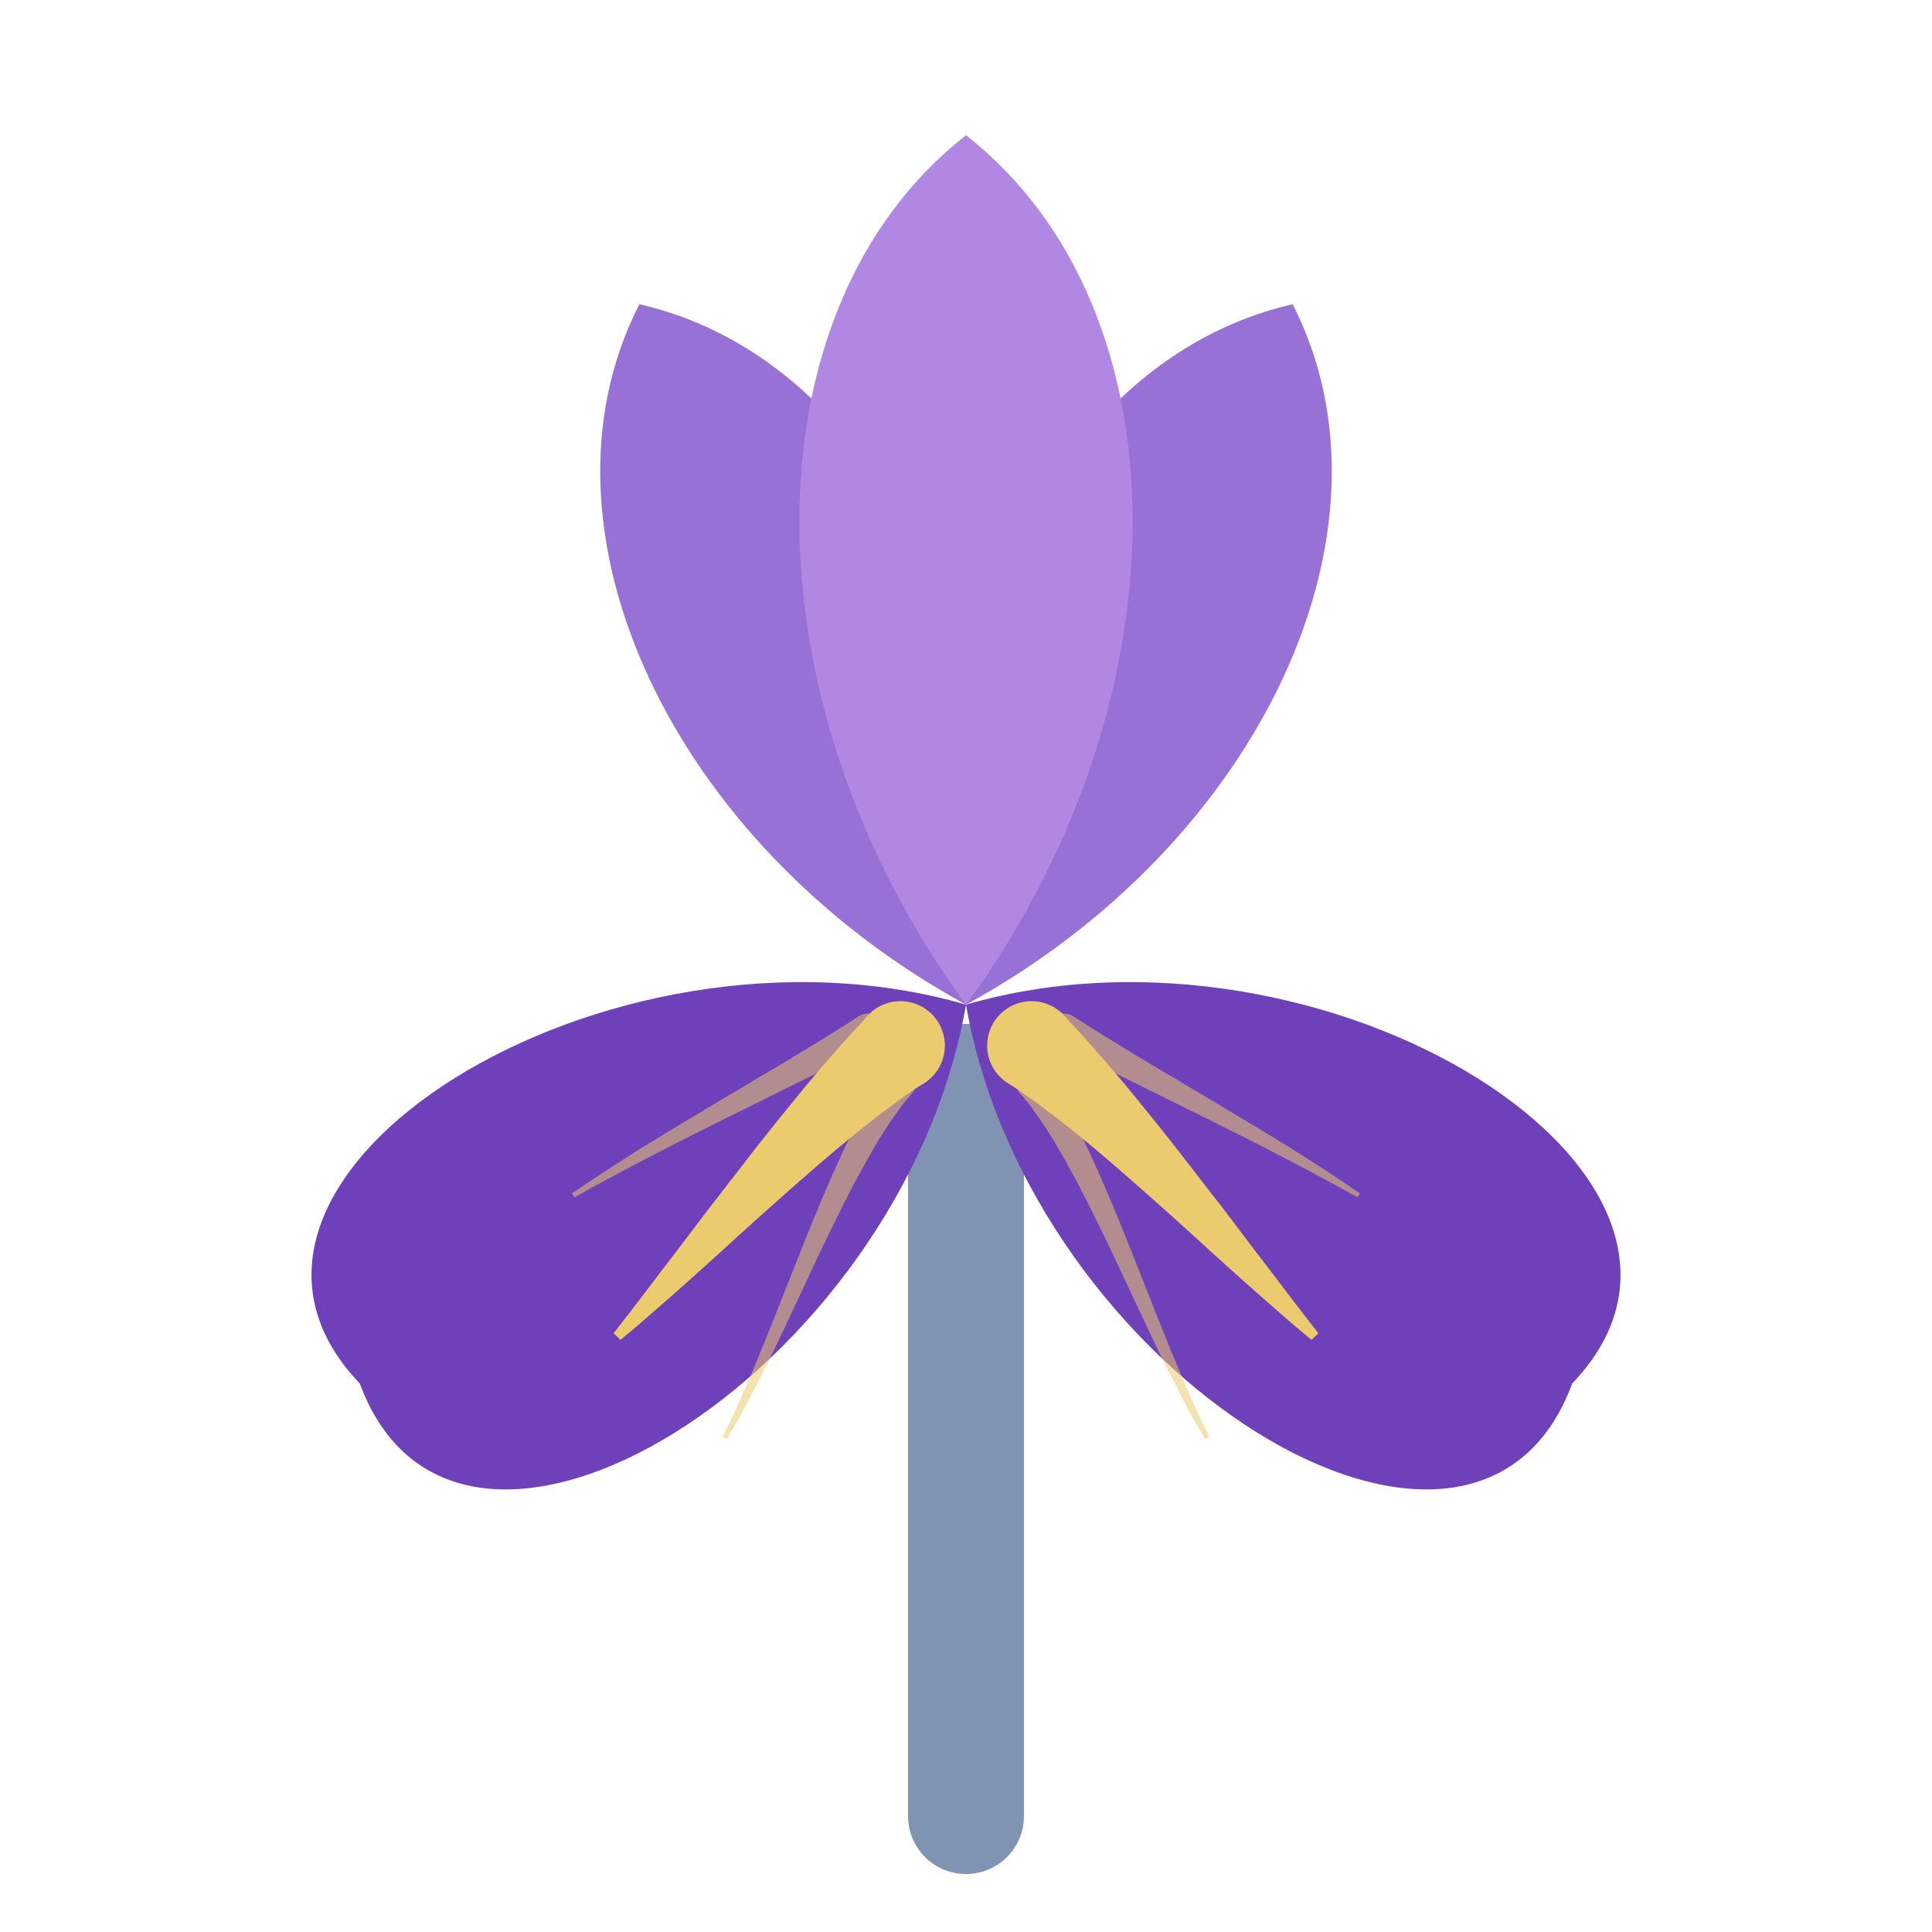
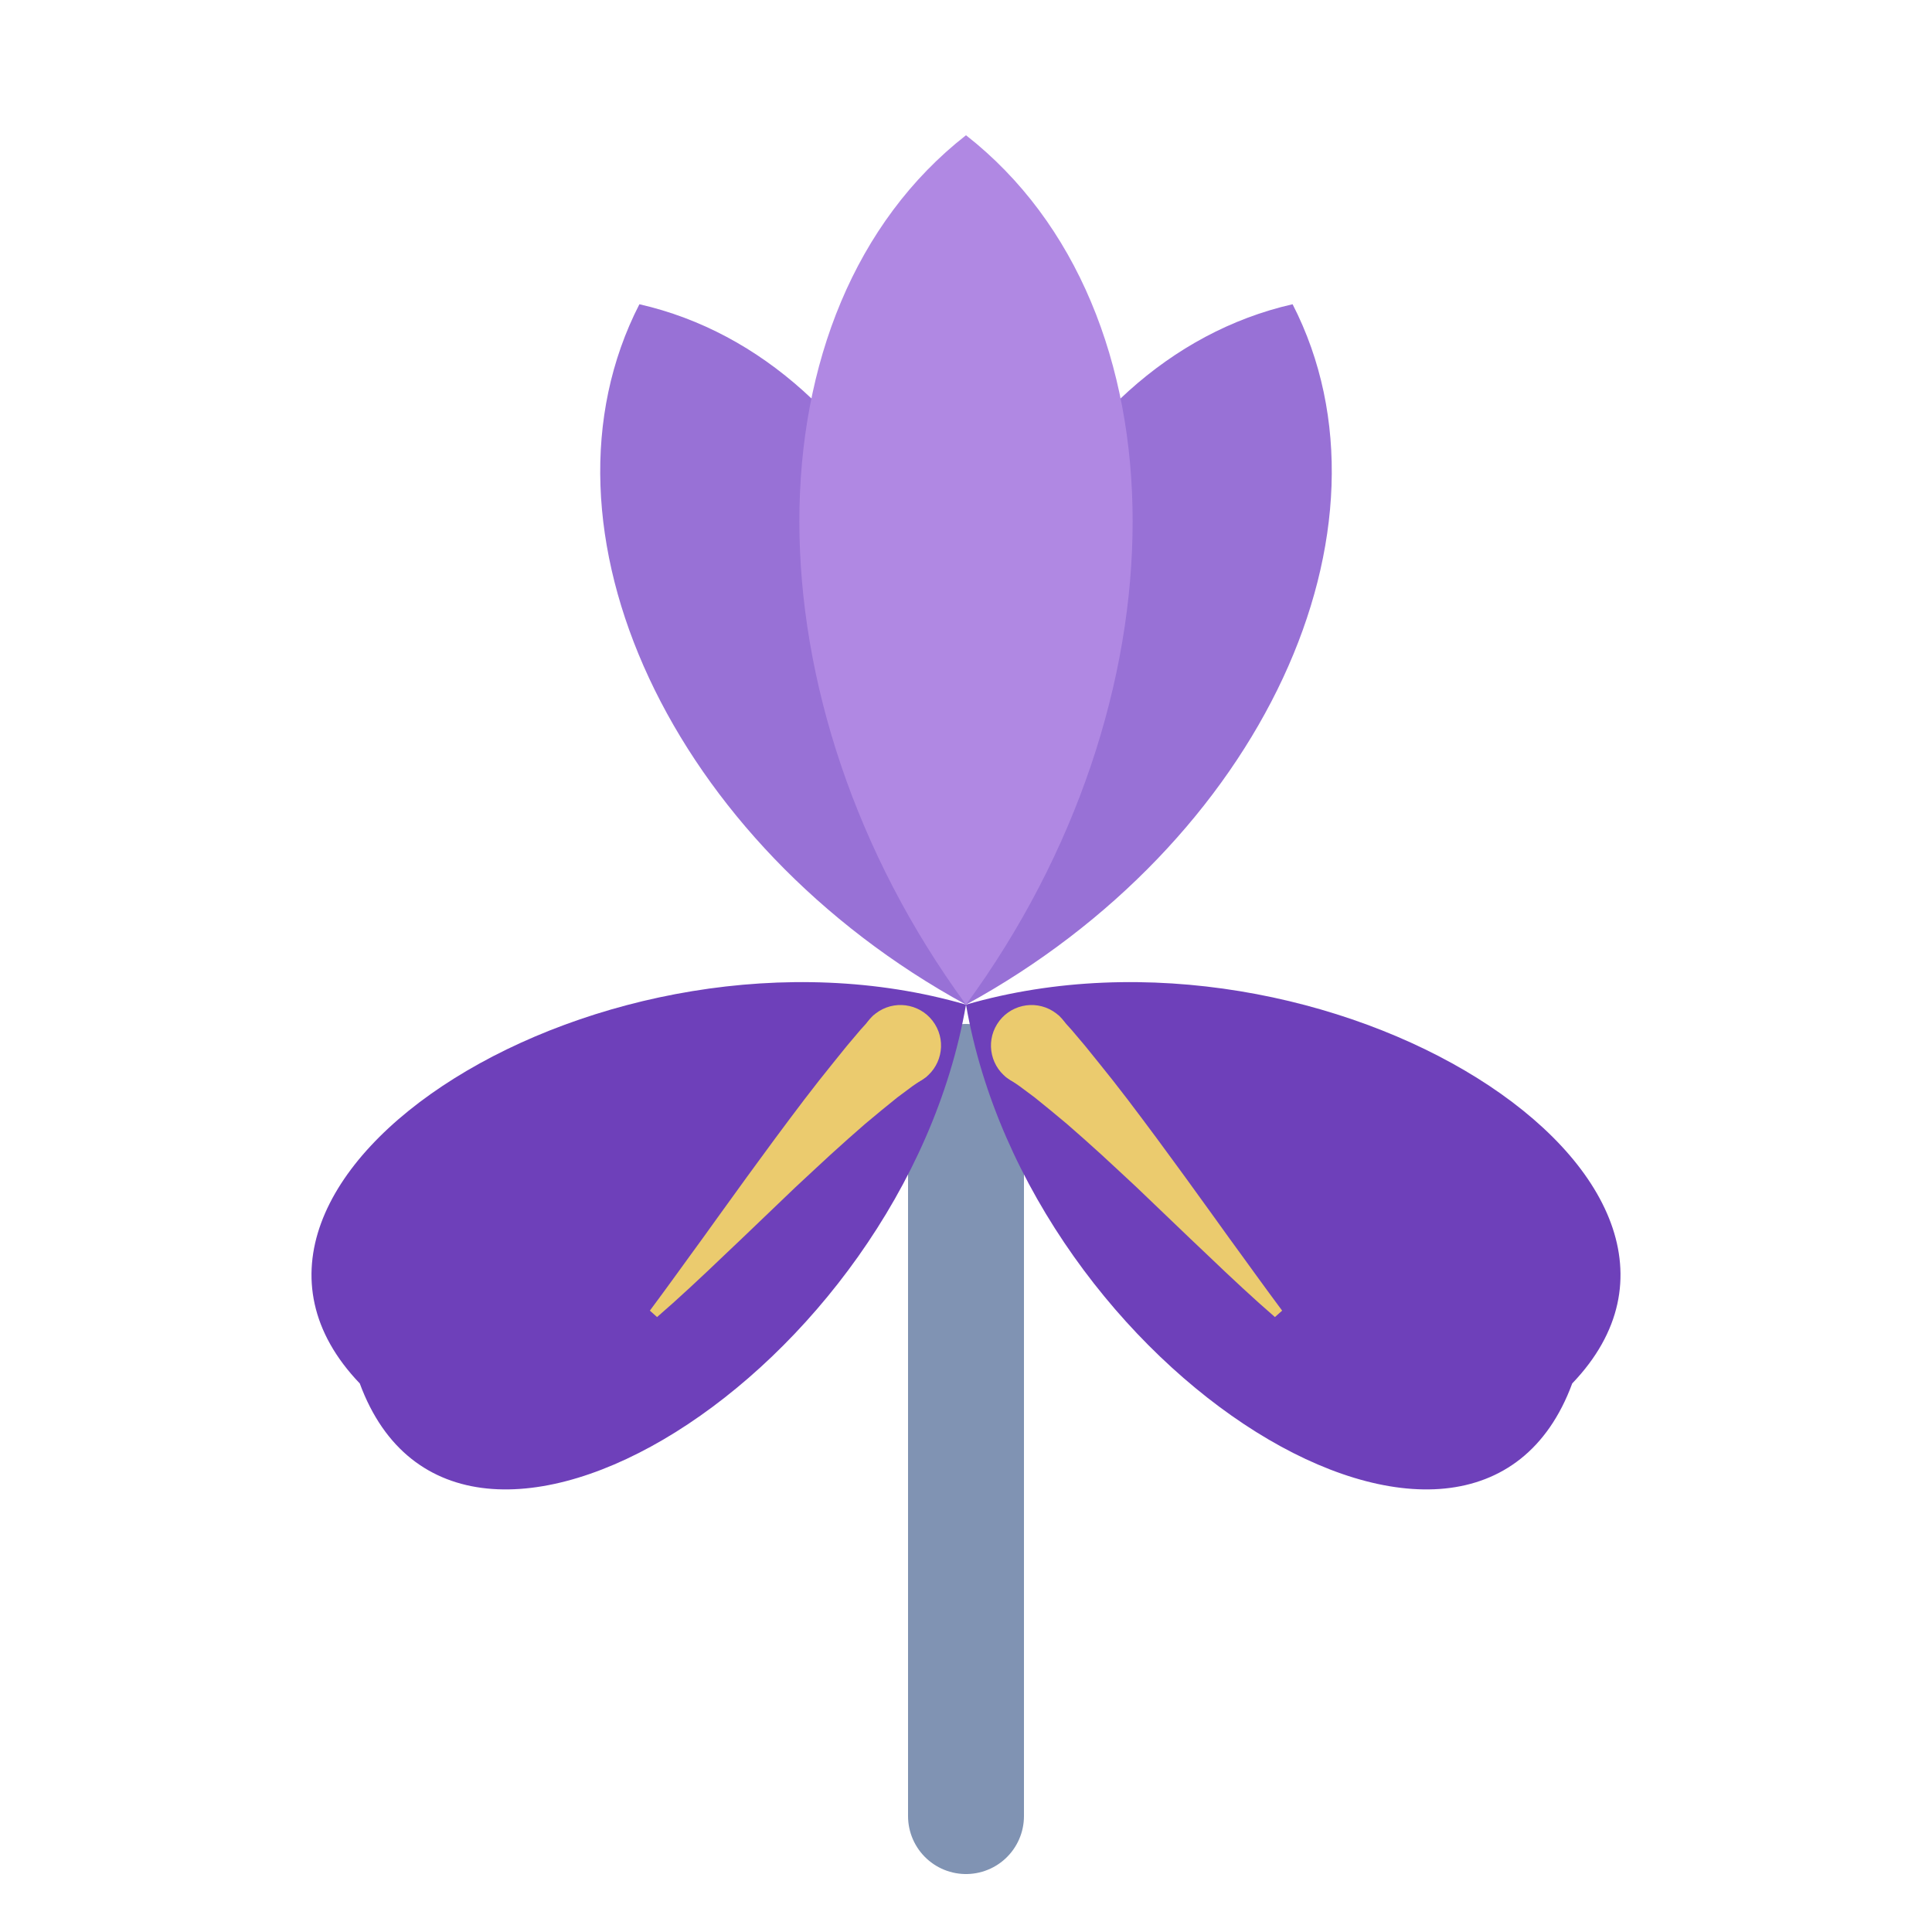
<svg xmlns="http://www.w3.org/2000/svg" viewBox="0 0 100 100">
  <path d="M50 56 V94" fill="none" stroke="#8093B3" stroke-width="6" stroke-linecap="round" />
  <g transform="translate(50 52) rotate(122)">
    <path d="M0 0 C-14.4 -12.9 -14.4 -40.0 0 -37 C14.4 -40.0 14.4 -12.9 0 0 Z" fill="#6E40BA" />
    <g fill="#EBCB6E">
-       <path d="M2.28 -3.70 L2.31 -4.77 L2.38 -5.91 L2.49 -7.11 L2.63 -8.37 L2.80 -9.67 L3.00 -11.01 L3.22 -12.37 L3.45 -13.75 L3.69 -15.14 L3.94 -16.53 L4.19 -17.90 L4.43 -19.26 L4.66 -20.60 L4.87 -21.90 L5.07 -23.15 L5.24 -24.36 L4.76 -24.48 L4.34 -23.34 L3.90 -22.16 L3.43 -20.93 L2.96 -19.67 L2.47 -18.38 L1.97 -17.07 L1.48 -15.74 L0.99 -14.41 L0.50 -13.08 L0.03 -11.76 L-0.42 -10.45 L-0.86 -9.16 L-1.26 -7.90 L-1.64 -6.66 L-1.98 -5.46 L-2.28 -4.30 Z" />
-       <circle cx="0.00" cy="-4.00" r="2.30" />
-     </g>
-     <g fill="#EBCB6E" opacity="0.55">
-       <path d="M-0.77 -5.03 L-0.85 -5.96 L-0.94 -6.94 L-1.04 -7.96 L-1.14 -9.02 L-1.25 -10.12 L-1.36 -11.24 L-1.47 -12.38 L-1.59 -13.53 L-1.70 -14.70 L-1.81 -15.86 L-1.91 -17.01 L-2.00 -18.15 L-2.09 -19.28 L-2.16 -20.37 L-2.23 -21.44 L-2.28 -22.47 L-2.52 -22.47 L-2.56 -21.44 L-2.59 -20.36 L-2.60 -19.26 L-2.61 -18.13 L-2.60 -16.98 L-2.58 -15.82 L-2.56 -14.65 L-2.54 -13.48 L-2.51 -12.32 L-2.49 -11.17 L-2.46 -10.05 L-2.44 -8.95 L-2.43 -7.88 L-2.42 -6.86 L-2.42 -5.89 L-2.43 -4.97 Z" />
-       <circle cx="-1.60" cy="-5.00" r="0.83" />
-     </g>
-     <g fill="#EBCB6E" opacity="0.55">
-       <path d="M2.38 -4.72 L2.68 -5.61 L3.08 -6.57 L3.56 -7.59 L4.13 -8.65 L4.75 -9.76 L5.43 -10.90 L6.15 -12.06 L6.89 -13.24 L7.66 -14.43 L8.43 -15.62 L9.19 -16.80 L9.94 -17.97 L10.65 -19.13 L11.33 -20.26 L11.95 -21.35 L12.51 -22.41 L12.29 -22.53 L11.66 -21.52 L10.97 -20.48 L10.22 -19.41 L9.44 -18.31 L8.62 -17.19 L7.79 -16.06 L6.95 -14.92 L6.11 -13.78 L5.28 -12.64 L4.48 -11.51 L3.72 -10.41 L3.00 -9.32 L2.34 -8.26 L1.75 -7.23 L1.24 -6.23 L0.82 -5.28 Z" />
-       <circle cx="1.60" cy="-5.00" r="0.83" />
+       <path d="M2.07 -3.67 L2.11 -4.58 L2.19 -5.56 L2.32 -6.61 L2.47 -7.71 L2.66 -8.87 L2.87 -10.06 L3.10 -11.27 L3.34 -12.51 L3.60 -13.76 L3.86 -15.01 L4.12 -16.26 L4.37 -17.49 L4.62 -18.71 L4.85 -19.89 L5.06 -21.04 L5.24 -22.13 L4.76 -22.27 L4.35 -21.23 L3.92 -20.16 L3.47 -19.05 L3.01 -17.91 L2.53 -16.74 L2.05 -15.56 L1.57 -14.38 L1.09 -13.18 L0.62 -12.00 L0.16 -10.82 L-0.28 -9.67 L-0.70 -8.53 L-1.09 -7.42 L-1.46 -6.35 L-1.79 -5.32 L-2.07 -4.33 Z" />
+       <circle cx="0.00" cy="-4.00" r="2.10" />
    </g>
  </g>
  <g transform="translate(50 52) rotate(-122)">
    <path d="M0 0 C-14.4 -12.9 -14.4 -40.0 0 -37 C14.4 -40.0 14.4 -12.9 0 0 Z" fill="#6E40BA" />
    <g fill="#EBCB6E">
-       <path d="M2.28 -4.30 L1.98 -5.46 L1.64 -6.66 L1.26 -7.90 L0.86 -9.16 L0.42 -10.45 L-0.03 -11.76 L-0.50 -13.08 L-0.99 -14.41 L-1.48 -15.74 L-1.97 -17.07 L-2.47 -18.38 L-2.96 -19.67 L-3.43 -20.93 L-3.90 -22.16 L-4.34 -23.34 L-4.76 -24.48 L-5.24 -24.36 L-5.07 -23.15 L-4.87 -21.90 L-4.66 -20.60 L-4.43 -19.26 L-4.19 -17.90 L-3.94 -16.53 L-3.69 -15.14 L-3.45 -13.75 L-3.22 -12.37 L-3.00 -11.01 L-2.80 -9.67 L-2.63 -8.37 L-2.49 -7.11 L-2.38 -5.91 L-2.31 -4.77 L-2.28 -3.70 Z" />
-       <circle cx="0.00" cy="-4.00" r="2.30" />
-     </g>
-     <g fill="#EBCB6E" opacity="0.55">
-       <path d="M-0.82 -5.28 L-1.24 -6.23 L-1.75 -7.23 L-2.34 -8.26 L-3.00 -9.32 L-3.72 -10.41 L-4.48 -11.51 L-5.28 -12.64 L-6.11 -13.78 L-6.95 -14.92 L-7.79 -16.06 L-8.62 -17.19 L-9.44 -18.31 L-10.22 -19.41 L-10.97 -20.48 L-11.66 -21.52 L-12.29 -22.53 L-12.51 -22.41 L-11.95 -21.35 L-11.33 -20.26 L-10.65 -19.13 L-9.94 -17.97 L-9.19 -16.80 L-8.43 -15.62 L-7.66 -14.43 L-6.89 -13.24 L-6.15 -12.06 L-5.43 -10.90 L-4.75 -9.76 L-4.13 -8.65 L-3.56 -7.59 L-3.08 -6.57 L-2.68 -5.61 L-2.38 -4.72 Z" />
-       <circle cx="-1.60" cy="-5.00" r="0.83" />
-     </g>
-     <g fill="#EBCB6E" opacity="0.55">
-       <path d="M2.43 -4.97 L2.42 -5.89 L2.42 -6.86 L2.43 -7.88 L2.44 -8.95 L2.46 -10.05 L2.49 -11.17 L2.51 -12.32 L2.54 -13.48 L2.56 -14.65 L2.58 -15.82 L2.60 -16.98 L2.61 -18.13 L2.60 -19.26 L2.59 -20.36 L2.56 -21.44 L2.52 -22.47 L2.28 -22.47 L2.23 -21.44 L2.16 -20.37 L2.09 -19.28 L2.00 -18.15 L1.91 -17.01 L1.81 -15.86 L1.70 -14.70 L1.59 -13.53 L1.47 -12.38 L1.36 -11.24 L1.25 -10.12 L1.14 -9.02 L1.04 -7.96 L0.94 -6.94 L0.85 -5.96 L0.77 -5.03 Z" />
-       <circle cx="1.60" cy="-5.00" r="0.83" />
+       <path d="M2.07 -4.33 L1.79 -5.32 L1.46 -6.35 L1.09 -7.42 L0.70 -8.53 L0.28 -9.67 L-0.16 -10.82 L-0.62 -12.00 L-1.09 -13.18 L-1.57 -14.38 L-2.05 -15.56 L-2.53 -16.74 L-3.01 -17.91 L-3.47 -19.05 L-3.92 -20.16 L-4.35 -21.23 L-4.76 -22.27 L-5.24 -22.13 L-5.06 -21.04 L-4.85 -19.89 L-4.62 -18.71 L-4.37 -17.49 L-4.12 -16.26 L-3.86 -15.01 L-3.60 -13.76 L-3.34 -12.51 L-3.10 -11.27 L-2.87 -10.06 L-2.66 -8.87 L-2.47 -7.71 L-2.32 -6.61 L-2.19 -5.56 L-2.11 -4.58 L-2.07 -3.67 Z" />
+       <circle cx="0.00" cy="-4.00" r="2.10" />
    </g>
  </g>
  <g transform="translate(50 52) rotate(25)">
    <path d="M0 0 C-10.3 -14.0 -10.3 -32.0 0 -40 C10.3 -32.0 10.3 -14.0 0 0 Z" fill="#9871D6" />
  </g>
  <g transform="translate(50 52) rotate(-25)">
    <path d="M0 0 C-10.3 -14.0 -10.3 -32.0 0 -40 C10.3 -32.0 10.3 -14.0 0 0 Z" fill="#9871D6" />
  </g>
  <g transform="translate(50 52) rotate(0)">
    <path d="M0 0 C-11.5 -15.7 -11.5 -36.0 0 -45 C11.5 -36.0 11.5 -15.7 0 0 Z" fill="#B088E3" />
  </g>
</svg>
